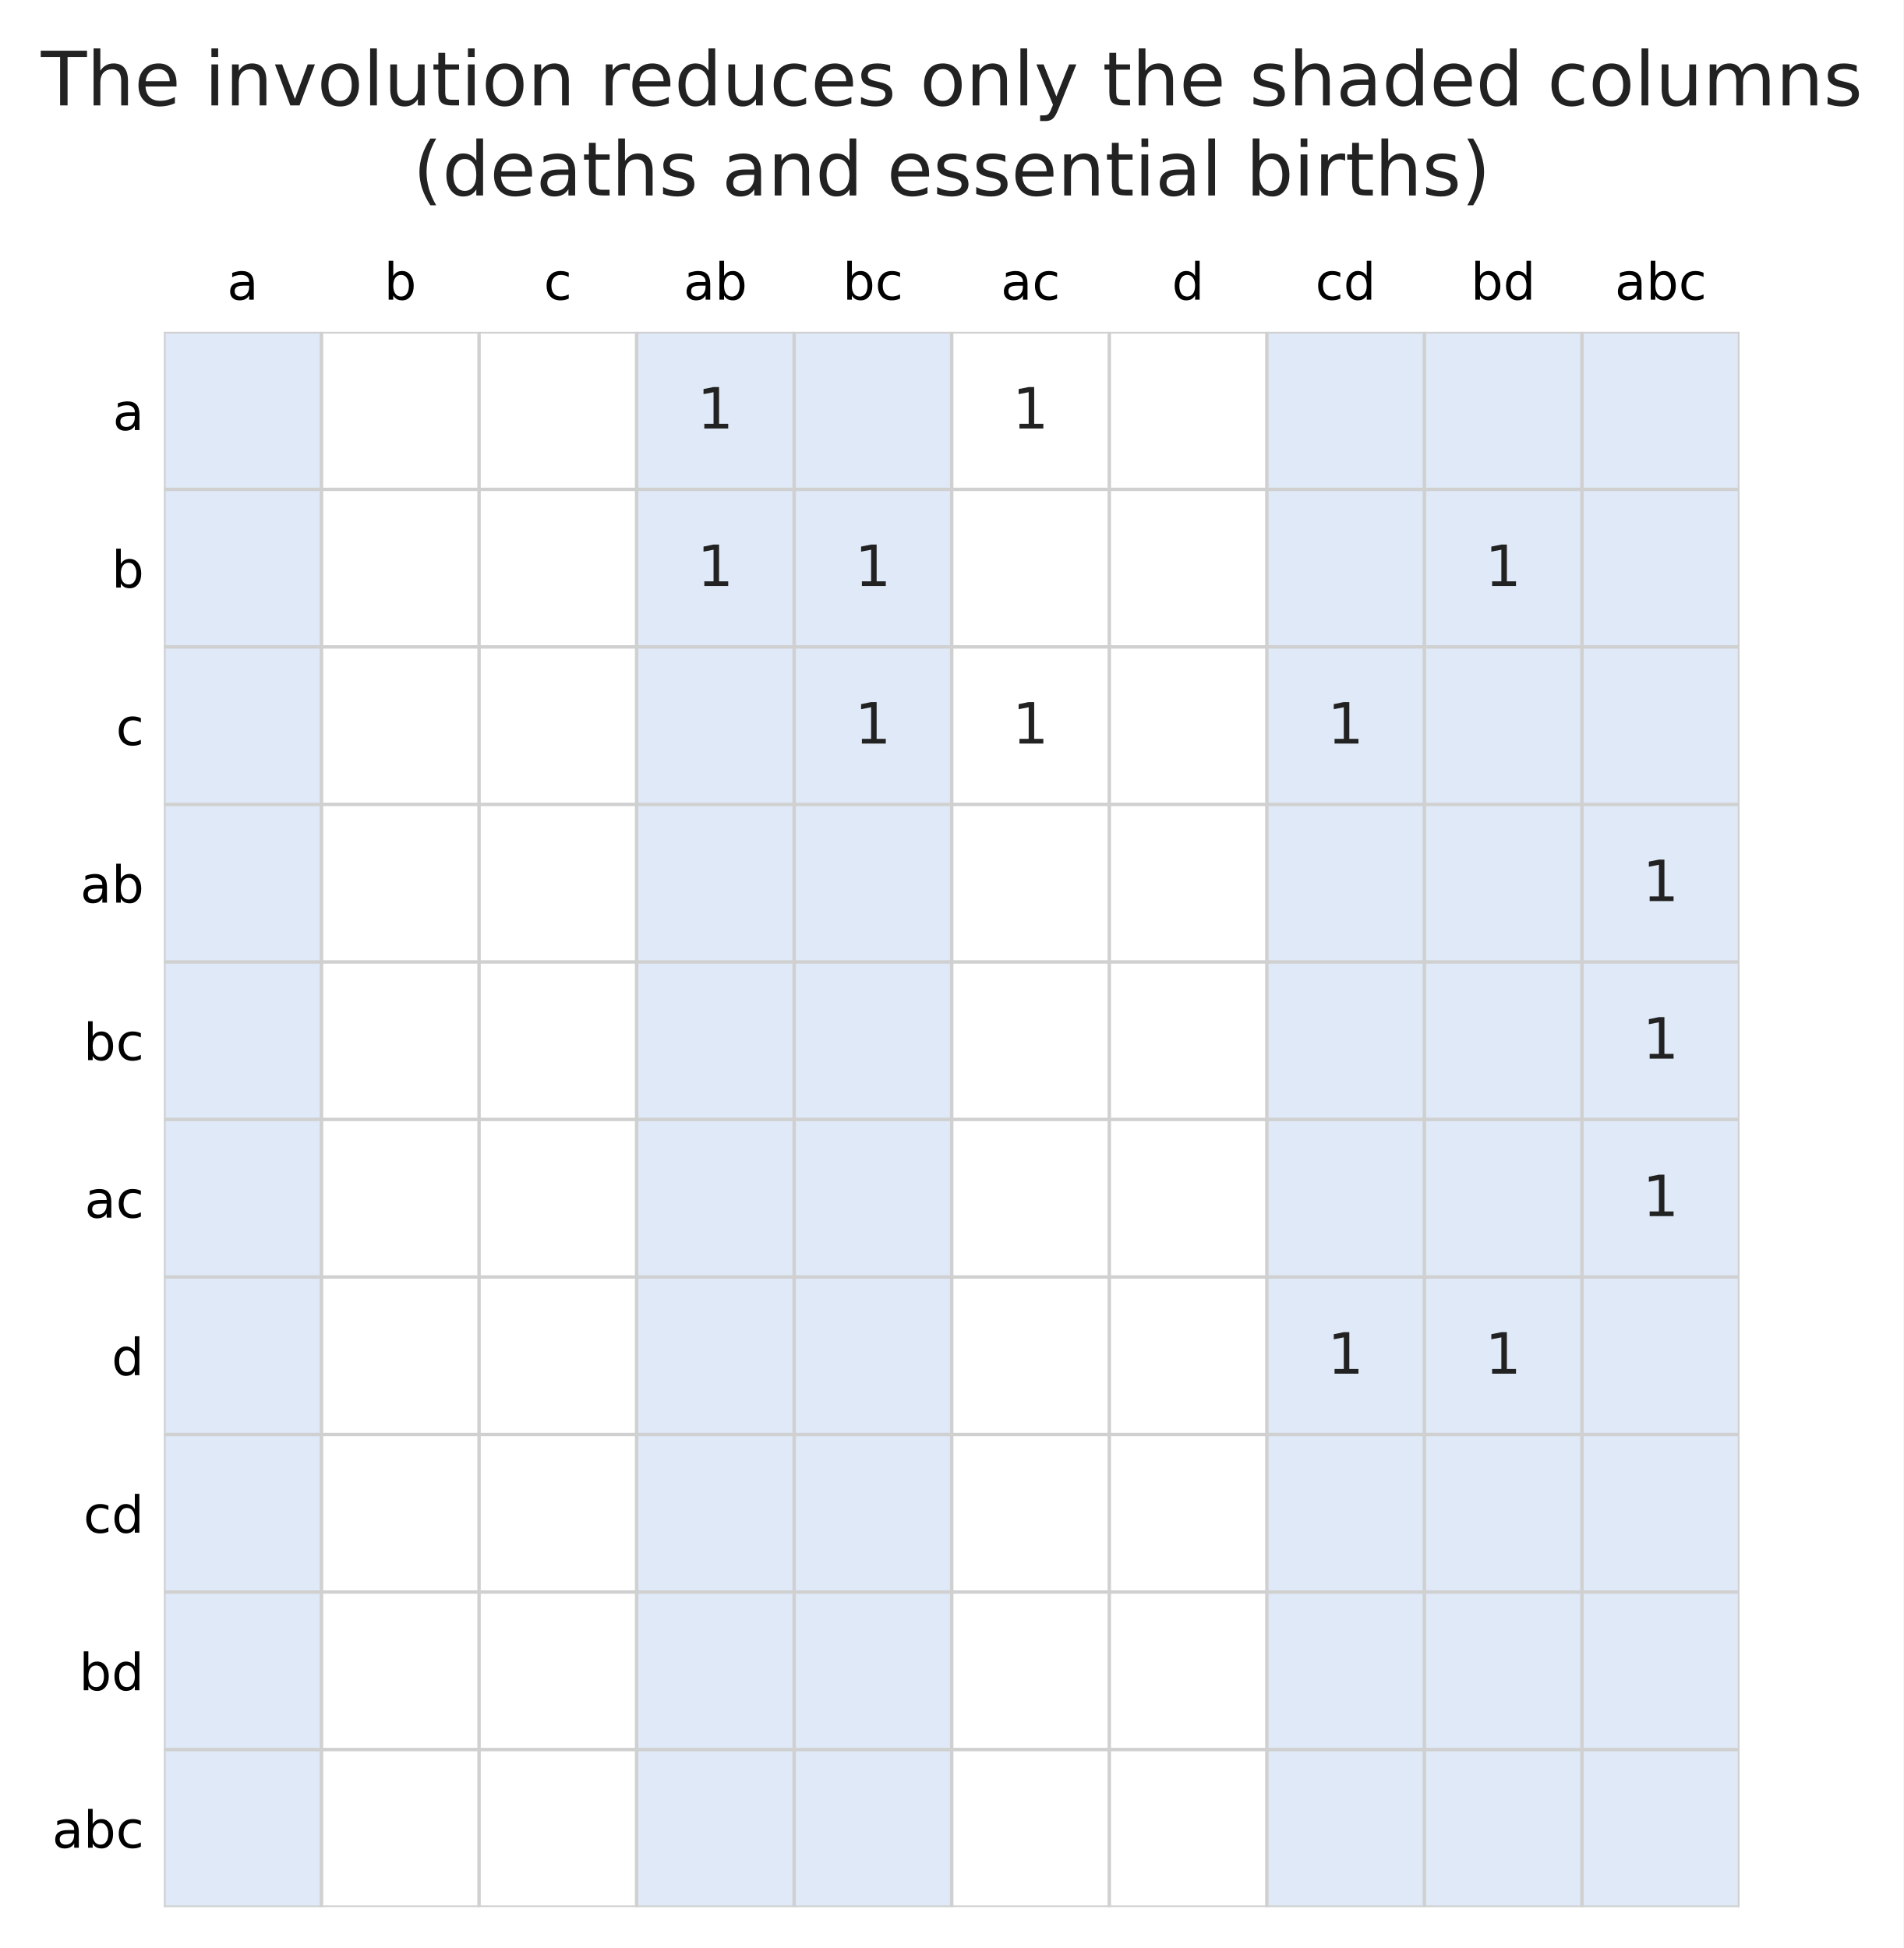
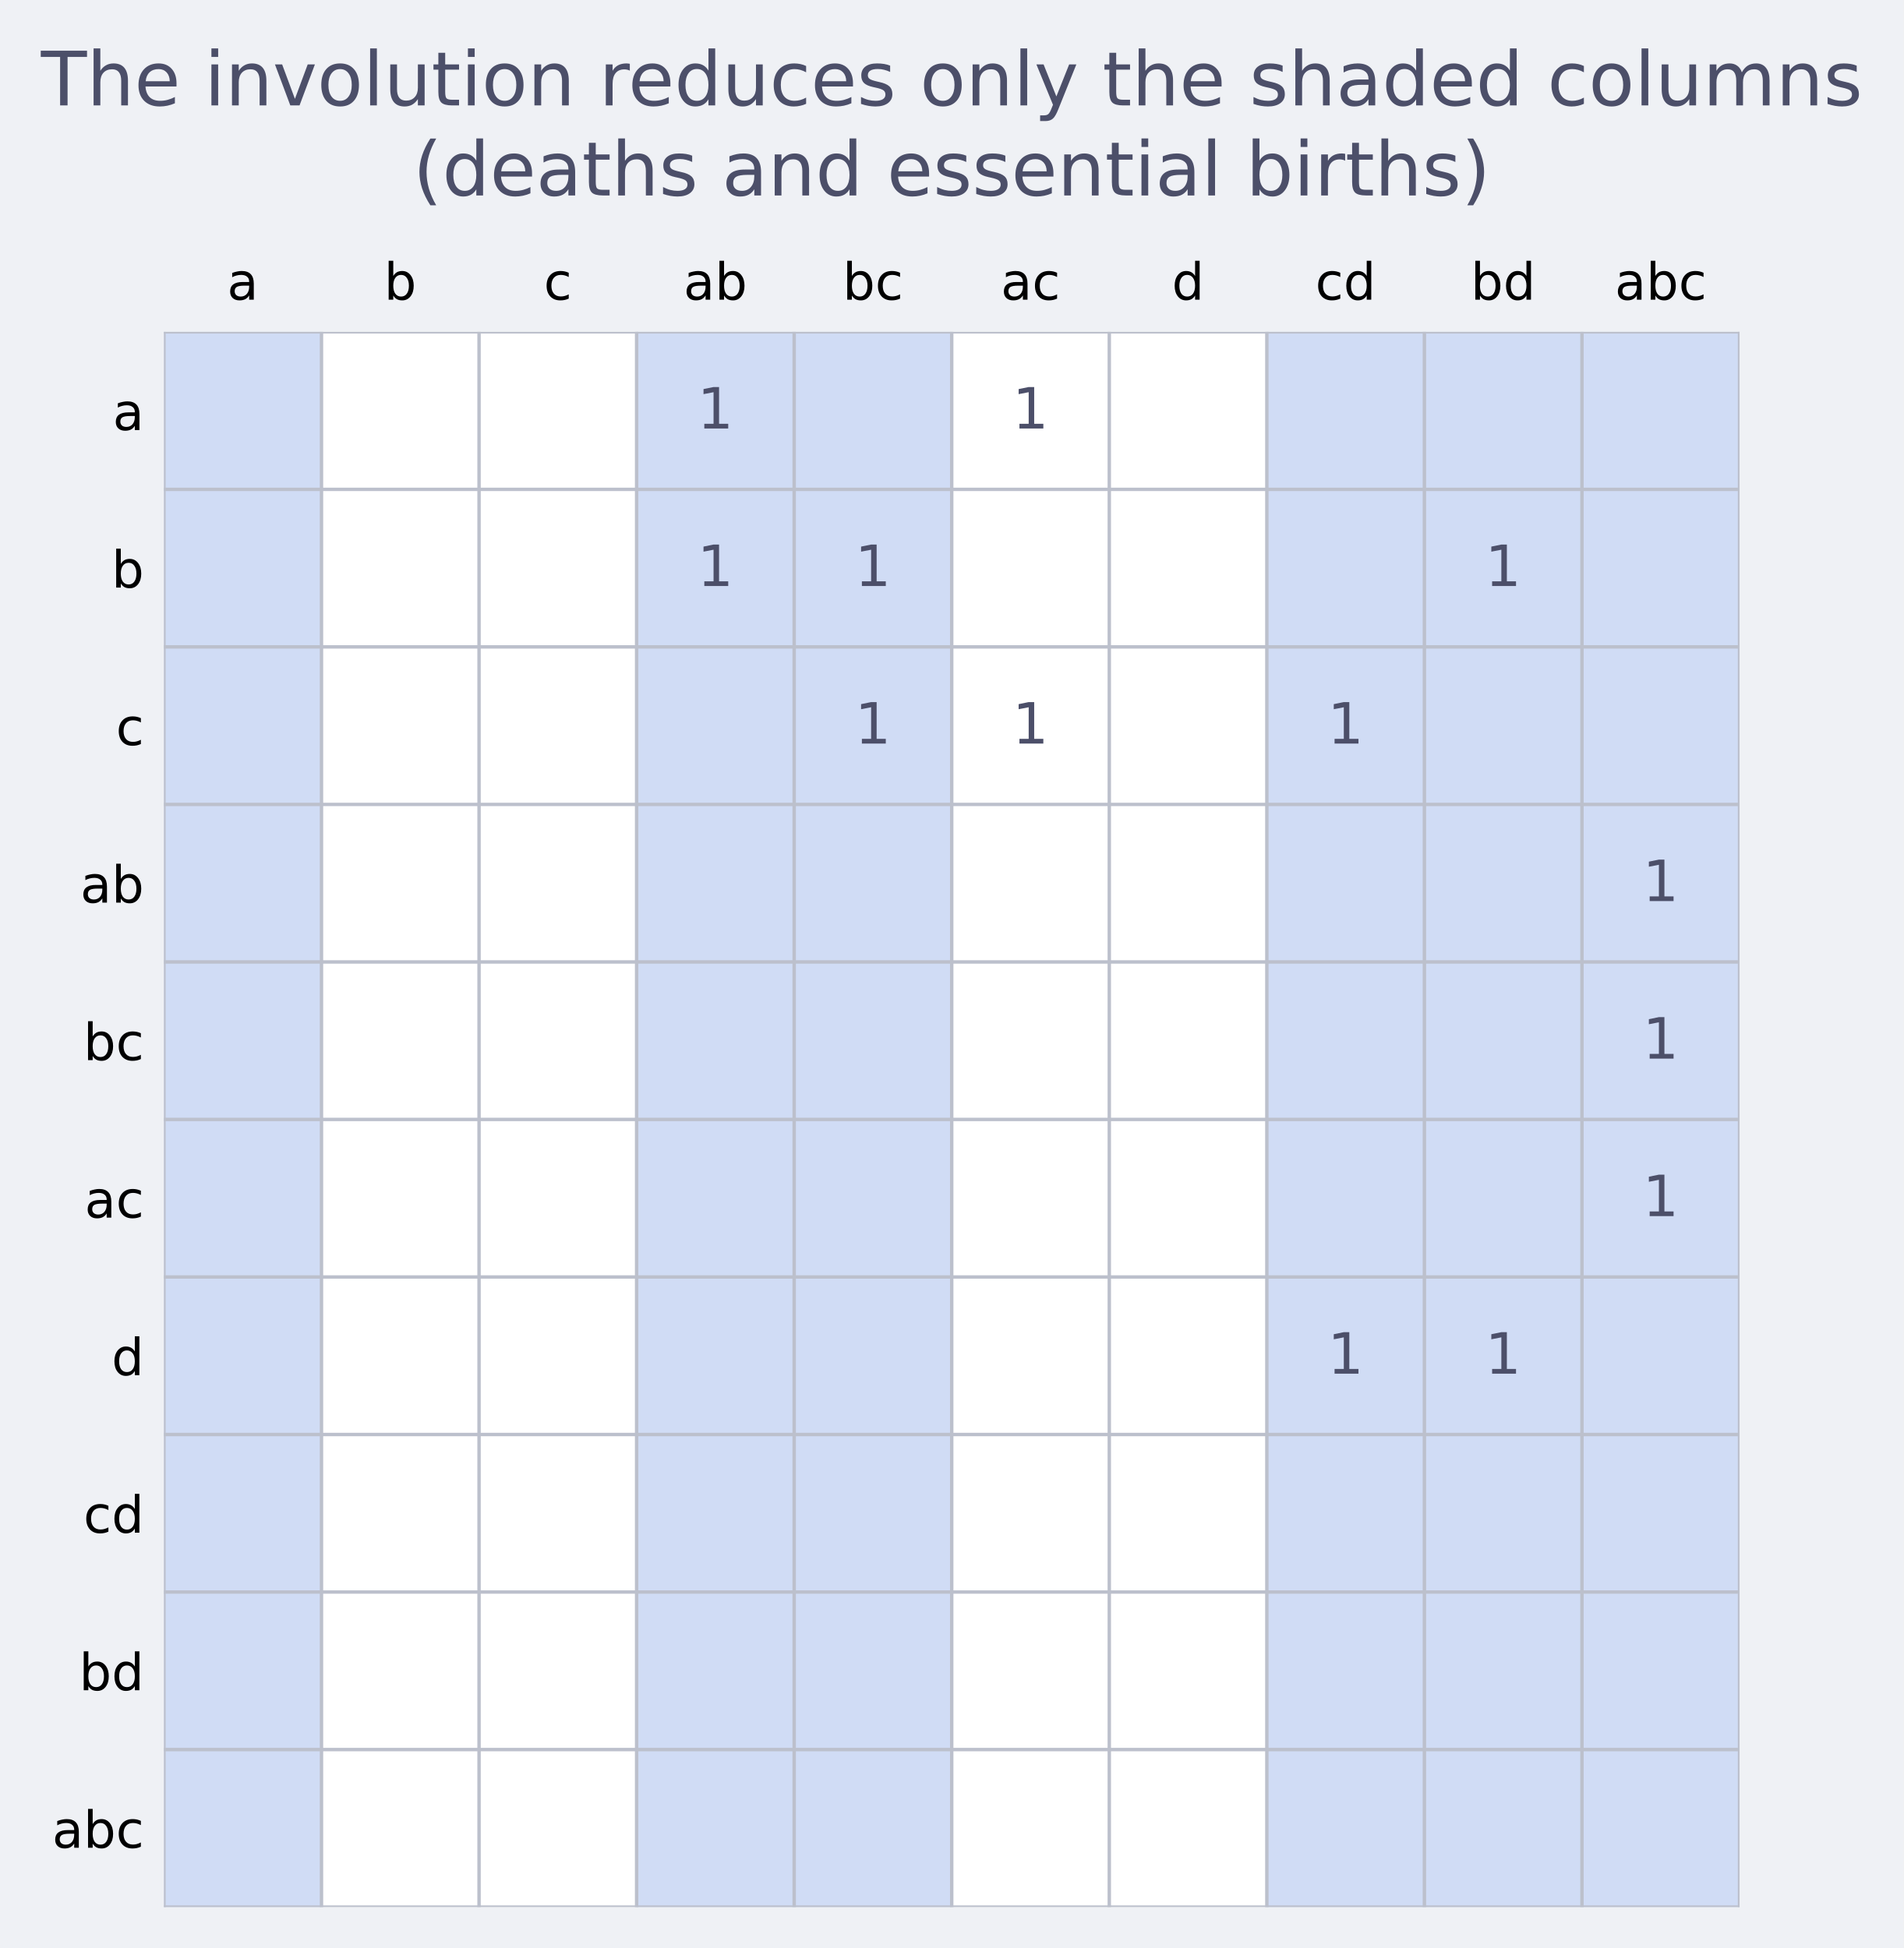
<svg xmlns="http://www.w3.org/2000/svg" width="334.884pt" height="342.795pt" viewBox="0 0 334.884 342.795" version="1.1">
  <defs>
    <style type="text/css">*{stroke-linejoin: round; stroke-linecap: butt}</style>
  </defs>
  <g id="figure_1">
    <g id="patch_1">
-       <path d="M 0 342.795  L 334.884 342.795  L 334.884 -0  L 0 -0  z " style="fill: #ffffff" />
+       <path d="M 0 342.795  L 334.884 342.795  L 334.884 -0  L 0 -0  z " style="fill: #eff1f5" />
    </g>
    <g id="axes_1">
      <g id="patch_2">
        <path d="M 28.842 335.595  L 306.042 335.595  L 306.042 58.395  L 28.842 58.395  z " style="fill: #ffffff" />
      </g>
      <g id="patch_3">
-         <path d="M 28.842 58.395  L 56.562 58.395  L 56.562 335.595  L 28.842 335.595  z " clip-path="url(#p9109b3fdce)" style="fill: #dfe9f7" />
+         <path d="M 28.842 58.395  L 56.562 58.395  L 56.562 335.595  L 28.842 335.595  z " clip-path="url(#p9109b3fdce)" style="fill: #d0dcf5" />
      </g>
      <g id="patch_4">
-         <path d="M 112.002 58.395  L 139.722 58.395  L 139.722 335.595  L 112.002 335.595  z " clip-path="url(#p9109b3fdce)" style="fill: #dfe9f7" />
+         <path d="M 112.002 58.395  L 139.722 58.395  L 139.722 335.595  L 112.002 335.595  z " clip-path="url(#p9109b3fdce)" style="fill: #d0dcf5" />
      </g>
      <g id="patch_5">
-         <path d="M 139.722 58.395  L 167.442 58.395  L 167.442 335.595  L 139.722 335.595  z " clip-path="url(#p9109b3fdce)" style="fill: #dfe9f7" />
+         <path d="M 139.722 58.395  L 167.442 58.395  L 167.442 335.595  L 139.722 335.595  z " clip-path="url(#p9109b3fdce)" style="fill: #d0dcf5" />
      </g>
      <g id="patch_6">
-         <path d="M 222.882 58.395  L 250.602 58.395  L 250.602 335.595  L 222.882 335.595  z " clip-path="url(#p9109b3fdce)" style="fill: #dfe9f7" />
+         <path d="M 222.882 58.395  L 250.602 58.395  L 250.602 335.595  L 222.882 335.595  z " clip-path="url(#p9109b3fdce)" style="fill: #d0dcf5" />
      </g>
      <g id="patch_7">
-         <path d="M 250.602 58.395  L 278.322 58.395  L 278.322 335.595  L 250.602 335.595  z " clip-path="url(#p9109b3fdce)" style="fill: #dfe9f7" />
+         <path d="M 250.602 58.395  L 278.322 58.395  L 278.322 335.595  L 250.602 335.595  z " clip-path="url(#p9109b3fdce)" style="fill: #d0dcf5" />
      </g>
      <g id="patch_8">
-         <path d="M 278.322 58.395  L 306.042 58.395  L 306.042 335.595  L 278.322 335.595  z " clip-path="url(#p9109b3fdce)" style="fill: #dfe9f7" />
+         <path d="M 278.322 58.395  L 306.042 58.395  L 306.042 335.595  L 278.322 335.595  z " clip-path="url(#p9109b3fdce)" style="fill: #d0dcf5" />
      </g>
      <g id="matplotlib.axis_1">
        <g id="xtick_1">
          <g id="line2d_1" />
          <g id="text_1">
            <text style="font-size: 9px; font-family: 'DejaVu Sans'; text-anchor: middle" x="42.702" y="52.733" transform="rotate(-0 42.70181 52.73273)">a</text>
          </g>
        </g>
        <g id="xtick_2">
          <g id="line2d_2" />
          <g id="text_2">
            <text style="font-size: 9px; font-family: 'DejaVu Sans'; text-anchor: middle" x="70.422" y="52.733" transform="rotate(-0 70.42181 52.73273)">b</text>
          </g>
        </g>
        <g id="xtick_3">
          <g id="line2d_3" />
          <g id="text_3">
            <text style="font-size: 9px; font-family: 'DejaVu Sans'; text-anchor: middle" x="98.142" y="52.733" transform="rotate(-0 98.14181 52.73273)">c</text>
          </g>
        </g>
        <g id="xtick_4">
          <g id="line2d_4" />
          <g id="text_4">
            <text style="font-size: 9px; font-family: 'DejaVu Sans'; text-anchor: middle" x="125.862" y="52.733" transform="rotate(-0 125.8618 52.73273)">ab</text>
          </g>
        </g>
        <g id="xtick_5">
          <g id="line2d_5" />
          <g id="text_5">
            <text style="font-size: 9px; font-family: 'DejaVu Sans'; text-anchor: middle" x="153.582" y="52.733" transform="rotate(-0 153.5818 52.73273)">bc</text>
          </g>
        </g>
        <g id="xtick_6">
          <g id="line2d_6" />
          <g id="text_6">
            <text style="font-size: 9px; font-family: 'DejaVu Sans'; text-anchor: middle" x="181.302" y="52.733" transform="rotate(-0 181.3018 52.73273)">ac</text>
          </g>
        </g>
        <g id="xtick_7">
          <g id="line2d_7" />
          <g id="text_7">
            <text style="font-size: 9px; font-family: 'DejaVu Sans'; text-anchor: middle" x="209.022" y="52.733" transform="rotate(-0 209.0218 52.73273)">d</text>
          </g>
        </g>
        <g id="xtick_8">
          <g id="line2d_8" />
          <g id="text_8">
            <text style="font-size: 9px; font-family: 'DejaVu Sans'; text-anchor: middle" x="236.742" y="52.733" transform="rotate(-0 236.7418 52.73273)">cd</text>
          </g>
        </g>
        <g id="xtick_9">
          <g id="line2d_9" />
          <g id="text_9">
            <text style="font-size: 9px; font-family: 'DejaVu Sans'; text-anchor: middle" x="264.462" y="52.733" transform="rotate(-0 264.4618 52.73273)">bd</text>
          </g>
        </g>
        <g id="xtick_10">
          <g id="line2d_10" />
          <g id="text_10">
            <text style="font-size: 9px; font-family: 'DejaVu Sans'; text-anchor: middle" x="292.182" y="52.733" transform="rotate(-0 292.1818 52.73273)">abc</text>
          </g>
        </g>
      </g>
      <g id="matplotlib.axis_2">
        <g id="ytick_1">
          <g id="line2d_11" />
          <g id="text_11">
            <text style="font-size: 9px; font-family: 'DejaVu Sans'; text-anchor: end" x="25.342" y="75.674" transform="rotate(-0 25.34181 75.67378)">a</text>
          </g>
        </g>
        <g id="ytick_2">
          <g id="line2d_12" />
          <g id="text_12">
            <text style="font-size: 9px; font-family: 'DejaVu Sans'; text-anchor: end" x="25.342" y="103.394" transform="rotate(-0 25.34181 103.3941)">b</text>
          </g>
        </g>
        <g id="ytick_3">
          <g id="line2d_13" />
          <g id="text_13">
            <text style="font-size: 9px; font-family: 'DejaVu Sans'; text-anchor: end" x="25.342" y="131.114" transform="rotate(-0 25.34181 131.1138)">c</text>
          </g>
        </g>
        <g id="ytick_4">
          <g id="line2d_14" />
          <g id="text_14">
            <text style="font-size: 9px; font-family: 'DejaVu Sans'; text-anchor: end" x="25.342" y="158.834" transform="rotate(-0 25.34181 158.8341)">ab</text>
          </g>
        </g>
        <g id="ytick_5">
          <g id="line2d_15" />
          <g id="text_15">
            <text style="font-size: 9px; font-family: 'DejaVu Sans'; text-anchor: end" x="25.342" y="186.554" transform="rotate(-0 25.34181 186.5541)">bc</text>
          </g>
        </g>
        <g id="ytick_6">
          <g id="line2d_16" />
          <g id="text_16">
            <text style="font-size: 9px; font-family: 'DejaVu Sans'; text-anchor: end" x="25.342" y="214.274" transform="rotate(-0 25.34181 214.2738)">ac</text>
          </g>
        </g>
        <g id="ytick_7">
          <g id="line2d_17" />
          <g id="text_17">
            <text style="font-size: 9px; font-family: 'DejaVu Sans'; text-anchor: end" x="25.342" y="241.994" transform="rotate(-0 25.34181 241.9941)">d</text>
          </g>
        </g>
        <g id="ytick_8">
          <g id="line2d_18" />
          <g id="text_18">
            <text style="font-size: 9px; font-family: 'DejaVu Sans'; text-anchor: end" x="25.342" y="269.714" transform="rotate(-0 25.34181 269.7141)">cd</text>
          </g>
        </g>
        <g id="ytick_9">
          <g id="line2d_19" />
          <g id="text_19">
            <text style="font-size: 9px; font-family: 'DejaVu Sans'; text-anchor: end" x="25.342" y="297.434" transform="rotate(-0 25.34181 297.4341)">bd</text>
          </g>
        </g>
        <g id="ytick_10">
          <g id="line2d_20" />
          <g id="text_20">
            <text style="font-size: 9px; font-family: 'DejaVu Sans'; text-anchor: end" x="25.342" y="325.154" transform="rotate(-0 25.34181 325.1541)">abc</text>
          </g>
        </g>
      </g>
      <g id="line2d_21">
-         <path d="M 28.842 58.395  L 28.842 335.595  " clip-path="url(#p9109b3fdce)" style="fill: none; stroke: #d0d0d0; stroke-width: 0.6; stroke-linecap: square" />
+         <path d="M 28.842 58.395  L 28.842 335.595  " clip-path="url(#p9109b3fdce)" style="fill: none; stroke: #bcc0cc; stroke-width: 0.6; stroke-linecap: square" />
      </g>
      <g id="line2d_22">
-         <path d="M 56.562 58.395  L 56.562 335.595  " clip-path="url(#p9109b3fdce)" style="fill: none; stroke: #d0d0d0; stroke-width: 0.6; stroke-linecap: square" />
+         <path d="M 56.562 58.395  L 56.562 335.595  " clip-path="url(#p9109b3fdce)" style="fill: none; stroke: #bcc0cc; stroke-width: 0.6; stroke-linecap: square" />
      </g>
      <g id="line2d_23">
-         <path d="M 84.282 58.395  L 84.282 335.595  " clip-path="url(#p9109b3fdce)" style="fill: none; stroke: #d0d0d0; stroke-width: 0.6; stroke-linecap: square" />
+         <path d="M 84.282 58.395  L 84.282 335.595  " clip-path="url(#p9109b3fdce)" style="fill: none; stroke: #bcc0cc; stroke-width: 0.6; stroke-linecap: square" />
      </g>
      <g id="line2d_24">
-         <path d="M 112.002 58.395  L 112.002 335.595  " clip-path="url(#p9109b3fdce)" style="fill: none; stroke: #d0d0d0; stroke-width: 0.6; stroke-linecap: square" />
+         <path d="M 112.002 58.395  L 112.002 335.595  " clip-path="url(#p9109b3fdce)" style="fill: none; stroke: #bcc0cc; stroke-width: 0.6; stroke-linecap: square" />
      </g>
      <g id="line2d_25">
-         <path d="M 139.722 58.395  L 139.722 335.595  " clip-path="url(#p9109b3fdce)" style="fill: none; stroke: #d0d0d0; stroke-width: 0.6; stroke-linecap: square" />
+         <path d="M 139.722 58.395  L 139.722 335.595  " clip-path="url(#p9109b3fdce)" style="fill: none; stroke: #bcc0cc; stroke-width: 0.6; stroke-linecap: square" />
      </g>
      <g id="line2d_26">
-         <path d="M 167.442 58.395  L 167.442 335.595  " clip-path="url(#p9109b3fdce)" style="fill: none; stroke: #d0d0d0; stroke-width: 0.6; stroke-linecap: square" />
+         <path d="M 167.442 58.395  L 167.442 335.595  " clip-path="url(#p9109b3fdce)" style="fill: none; stroke: #bcc0cc; stroke-width: 0.6; stroke-linecap: square" />
      </g>
      <g id="line2d_27">
-         <path d="M 195.162 58.395  L 195.162 335.595  " clip-path="url(#p9109b3fdce)" style="fill: none; stroke: #d0d0d0; stroke-width: 0.6; stroke-linecap: square" />
+         <path d="M 195.162 58.395  L 195.162 335.595  " clip-path="url(#p9109b3fdce)" style="fill: none; stroke: #bcc0cc; stroke-width: 0.6; stroke-linecap: square" />
      </g>
      <g id="line2d_28">
-         <path d="M 222.882 58.395  L 222.882 335.595  " clip-path="url(#p9109b3fdce)" style="fill: none; stroke: #d0d0d0; stroke-width: 0.6; stroke-linecap: square" />
+         <path d="M 222.882 58.395  L 222.882 335.595  " clip-path="url(#p9109b3fdce)" style="fill: none; stroke: #bcc0cc; stroke-width: 0.6; stroke-linecap: square" />
      </g>
      <g id="line2d_29">
-         <path d="M 250.602 58.395  L 250.602 335.595  " clip-path="url(#p9109b3fdce)" style="fill: none; stroke: #d0d0d0; stroke-width: 0.6; stroke-linecap: square" />
+         <path d="M 250.602 58.395  L 250.602 335.595  " clip-path="url(#p9109b3fdce)" style="fill: none; stroke: #bcc0cc; stroke-width: 0.6; stroke-linecap: square" />
      </g>
      <g id="line2d_30">
-         <path d="M 278.322 58.395  L 278.322 335.595  " clip-path="url(#p9109b3fdce)" style="fill: none; stroke: #d0d0d0; stroke-width: 0.6; stroke-linecap: square" />
+         <path d="M 278.322 58.395  L 278.322 335.595  " clip-path="url(#p9109b3fdce)" style="fill: none; stroke: #bcc0cc; stroke-width: 0.6; stroke-linecap: square" />
      </g>
      <g id="line2d_31">
-         <path d="M 306.042 58.395  L 306.042 335.595  " clip-path="url(#p9109b3fdce)" style="fill: none; stroke: #d0d0d0; stroke-width: 0.6; stroke-linecap: square" />
+         <path d="M 306.042 58.395  L 306.042 335.595  " clip-path="url(#p9109b3fdce)" style="fill: none; stroke: #bcc0cc; stroke-width: 0.6; stroke-linecap: square" />
      </g>
      <g id="line2d_32">
-         <path d="M 28.842 58.395  L 306.042 58.395  " clip-path="url(#p9109b3fdce)" style="fill: none; stroke: #d0d0d0; stroke-width: 0.6; stroke-linecap: square" />
+         <path d="M 28.842 58.395  L 306.042 58.395  " clip-path="url(#p9109b3fdce)" style="fill: none; stroke: #bcc0cc; stroke-width: 0.6; stroke-linecap: square" />
      </g>
      <g id="line2d_33">
-         <path d="M 28.842 86.115  L 306.042 86.115  " clip-path="url(#p9109b3fdce)" style="fill: none; stroke: #d0d0d0; stroke-width: 0.6; stroke-linecap: square" />
+         <path d="M 28.842 86.115  L 306.042 86.115  " clip-path="url(#p9109b3fdce)" style="fill: none; stroke: #bcc0cc; stroke-width: 0.6; stroke-linecap: square" />
      </g>
      <g id="line2d_34">
-         <path d="M 28.842 113.835  L 306.042 113.835  " clip-path="url(#p9109b3fdce)" style="fill: none; stroke: #d0d0d0; stroke-width: 0.6; stroke-linecap: square" />
+         <path d="M 28.842 113.835  L 306.042 113.835  " clip-path="url(#p9109b3fdce)" style="fill: none; stroke: #bcc0cc; stroke-width: 0.6; stroke-linecap: square" />
      </g>
      <g id="line2d_35">
-         <path d="M 28.842 141.555  L 306.042 141.555  " clip-path="url(#p9109b3fdce)" style="fill: none; stroke: #d0d0d0; stroke-width: 0.6; stroke-linecap: square" />
+         <path d="M 28.842 141.555  L 306.042 141.555  " clip-path="url(#p9109b3fdce)" style="fill: none; stroke: #bcc0cc; stroke-width: 0.6; stroke-linecap: square" />
      </g>
      <g id="line2d_36">
-         <path d="M 28.842 169.275  L 306.042 169.275  " clip-path="url(#p9109b3fdce)" style="fill: none; stroke: #d0d0d0; stroke-width: 0.6; stroke-linecap: square" />
+         <path d="M 28.842 169.275  L 306.042 169.275  " clip-path="url(#p9109b3fdce)" style="fill: none; stroke: #bcc0cc; stroke-width: 0.6; stroke-linecap: square" />
      </g>
      <g id="line2d_37">
-         <path d="M 28.842 196.995  L 306.042 196.995  " clip-path="url(#p9109b3fdce)" style="fill: none; stroke: #d0d0d0; stroke-width: 0.6; stroke-linecap: square" />
+         <path d="M 28.842 196.995  L 306.042 196.995  " clip-path="url(#p9109b3fdce)" style="fill: none; stroke: #bcc0cc; stroke-width: 0.6; stroke-linecap: square" />
      </g>
      <g id="line2d_38">
-         <path d="M 28.842 224.715  L 306.042 224.715  " clip-path="url(#p9109b3fdce)" style="fill: none; stroke: #d0d0d0; stroke-width: 0.6; stroke-linecap: square" />
+         <path d="M 28.842 224.715  L 306.042 224.715  " clip-path="url(#p9109b3fdce)" style="fill: none; stroke: #bcc0cc; stroke-width: 0.6; stroke-linecap: square" />
      </g>
      <g id="line2d_39">
-         <path d="M 28.842 252.435  L 306.042 252.435  " clip-path="url(#p9109b3fdce)" style="fill: none; stroke: #d0d0d0; stroke-width: 0.6; stroke-linecap: square" />
+         <path d="M 28.842 252.435  L 306.042 252.435  " clip-path="url(#p9109b3fdce)" style="fill: none; stroke: #bcc0cc; stroke-width: 0.6; stroke-linecap: square" />
      </g>
      <g id="line2d_40">
-         <path d="M 28.842 280.155  L 306.042 280.155  " clip-path="url(#p9109b3fdce)" style="fill: none; stroke: #d0d0d0; stroke-width: 0.6; stroke-linecap: square" />
+         <path d="M 28.842 280.155  L 306.042 280.155  " clip-path="url(#p9109b3fdce)" style="fill: none; stroke: #bcc0cc; stroke-width: 0.6; stroke-linecap: square" />
      </g>
      <g id="line2d_41">
-         <path d="M 28.842 307.875  L 306.042 307.875  " clip-path="url(#p9109b3fdce)" style="fill: none; stroke: #d0d0d0; stroke-width: 0.6; stroke-linecap: square" />
+         <path d="M 28.842 307.875  L 306.042 307.875  " clip-path="url(#p9109b3fdce)" style="fill: none; stroke: #bcc0cc; stroke-width: 0.6; stroke-linecap: square" />
      </g>
      <g id="line2d_42">
-         <path d="M 28.842 335.595  L 306.042 335.595  " clip-path="url(#p9109b3fdce)" style="fill: none; stroke: #d0d0d0; stroke-width: 0.6; stroke-linecap: square" />
+         <path d="M 28.842 335.595  L 306.042 335.595  " clip-path="url(#p9109b3fdce)" style="fill: none; stroke: #bcc0cc; stroke-width: 0.6; stroke-linecap: square" />
      </g>
      <g id="text_21">
-         <text style="font-size: 10px; font-family: 'DejaVu Sans'; text-anchor: middle; fill: #222222" x="125.862" y="75.407" transform="rotate(-0 125.8618 75.40689)">1</text>
+         <text style="font-size: 10px; font-family: 'DejaVu Sans'; text-anchor: middle; fill: #4c4f69" x="125.862" y="75.407" transform="rotate(-0 125.8618 75.40689)">1</text>
      </g>
      <g id="text_22">
-         <text style="font-size: 10px; font-family: 'DejaVu Sans'; text-anchor: middle; fill: #222222" x="125.862" y="103.127" transform="rotate(-0 125.8618 103.1269)">1</text>
+         <text style="font-size: 10px; font-family: 'DejaVu Sans'; text-anchor: middle; fill: #4c4f69" x="125.862" y="103.127" transform="rotate(-0 125.8618 103.1269)">1</text>
      </g>
      <g id="text_23">
-         <text style="font-size: 10px; font-family: 'DejaVu Sans'; text-anchor: middle; fill: #222222" x="153.582" y="103.127" transform="rotate(-0 153.5818 103.1269)">1</text>
+         <text style="font-size: 10px; font-family: 'DejaVu Sans'; text-anchor: middle; fill: #4c4f69" x="153.582" y="103.127" transform="rotate(-0 153.5818 103.1269)">1</text>
      </g>
      <g id="text_24">
-         <text style="font-size: 10px; font-family: 'DejaVu Sans'; text-anchor: middle; fill: #222222" x="153.582" y="130.847" transform="rotate(-0 153.5818 130.8469)">1</text>
+         <text style="font-size: 10px; font-family: 'DejaVu Sans'; text-anchor: middle; fill: #4c4f69" x="153.582" y="130.847" transform="rotate(-0 153.5818 130.8469)">1</text>
      </g>
      <g id="text_25">
-         <text style="font-size: 10px; font-family: 'DejaVu Sans'; text-anchor: middle; fill: #222222" x="181.302" y="75.407" transform="rotate(-0 181.3018 75.40689)">1</text>
+         <text style="font-size: 10px; font-family: 'DejaVu Sans'; text-anchor: middle; fill: #4c4f69" x="181.302" y="75.407" transform="rotate(-0 181.3018 75.40689)">1</text>
      </g>
      <g id="text_26">
-         <text style="font-size: 10px; font-family: 'DejaVu Sans'; text-anchor: middle; fill: #222222" x="181.302" y="130.847" transform="rotate(-0 181.3018 130.8469)">1</text>
+         <text style="font-size: 10px; font-family: 'DejaVu Sans'; text-anchor: middle; fill: #4c4f69" x="181.302" y="130.847" transform="rotate(-0 181.3018 130.8469)">1</text>
      </g>
      <g id="text_27">
-         <text style="font-size: 10px; font-family: 'DejaVu Sans'; text-anchor: middle; fill: #222222" x="236.742" y="130.847" transform="rotate(-0 236.7418 130.8469)">1</text>
+         <text style="font-size: 10px; font-family: 'DejaVu Sans'; text-anchor: middle; fill: #4c4f69" x="236.742" y="130.847" transform="rotate(-0 236.7418 130.8469)">1</text>
      </g>
      <g id="text_28">
-         <text style="font-size: 10px; font-family: 'DejaVu Sans'; text-anchor: middle; fill: #222222" x="236.742" y="241.727" transform="rotate(-0 236.7418 241.7269)">1</text>
+         <text style="font-size: 10px; font-family: 'DejaVu Sans'; text-anchor: middle; fill: #4c4f69" x="236.742" y="241.727" transform="rotate(-0 236.7418 241.7269)">1</text>
      </g>
      <g id="text_29">
-         <text style="font-size: 10px; font-family: 'DejaVu Sans'; text-anchor: middle; fill: #222222" x="264.462" y="103.127" transform="rotate(-0 264.4618 103.1269)">1</text>
+         <text style="font-size: 10px; font-family: 'DejaVu Sans'; text-anchor: middle; fill: #4c4f69" x="264.462" y="103.127" transform="rotate(-0 264.4618 103.1269)">1</text>
      </g>
      <g id="text_30">
-         <text style="font-size: 10px; font-family: 'DejaVu Sans'; text-anchor: middle; fill: #222222" x="264.462" y="241.727" transform="rotate(-0 264.4618 241.7269)">1</text>
+         <text style="font-size: 10px; font-family: 'DejaVu Sans'; text-anchor: middle; fill: #4c4f69" x="264.462" y="241.727" transform="rotate(-0 264.4618 241.7269)">1</text>
      </g>
      <g id="text_31">
-         <text style="font-size: 10px; font-family: 'DejaVu Sans'; text-anchor: middle; fill: #222222" x="292.182" y="158.567" transform="rotate(-0 292.1818 158.5669)">1</text>
+         <text style="font-size: 10px; font-family: 'DejaVu Sans'; text-anchor: middle; fill: #4c4f69" x="292.182" y="158.567" transform="rotate(-0 292.1818 158.5669)">1</text>
      </g>
      <g id="text_32">
-         <text style="font-size: 10px; font-family: 'DejaVu Sans'; text-anchor: middle; fill: #222222" x="292.182" y="186.287" transform="rotate(-0 292.1818 186.2869)">1</text>
+         <text style="font-size: 10px; font-family: 'DejaVu Sans'; text-anchor: middle; fill: #4c4f69" x="292.182" y="186.287" transform="rotate(-0 292.1818 186.2869)">1</text>
      </g>
      <g id="text_33">
-         <text style="font-size: 10px; font-family: 'DejaVu Sans'; text-anchor: middle; fill: #222222" x="292.182" y="214.007" transform="rotate(-0 292.1818 214.0069)">1</text>
+         <text style="font-size: 10px; font-family: 'DejaVu Sans'; text-anchor: middle; fill: #4c4f69" x="292.182" y="214.007" transform="rotate(-0 292.1818 214.0069)">1</text>
      </g>
      <g id="text_34">
-         <text style="font-size: 13.2px; font-family: 'DejaVu Sans'; fill: #222222" transform="translate(7.2 18.55123)">The involution reduces only the shaded columns</text>
-         <text style="font-size: 13.2px; font-family: 'DejaVu Sans'; fill: #222222" transform="translate(72.65241 34.39484)">(deaths and essential births)</text>
+         <text style="font-size: 13.2px; font-family: 'DejaVu Sans'; fill: #4c4f69" transform="translate(7.2 18.55123)">The involution reduces only the shaded columns</text>
+         <text style="font-size: 13.2px; font-family: 'DejaVu Sans'; fill: #4c4f69" transform="translate(72.65241 34.39484)">(deaths and essential births)</text>
      </g>
    </g>
  </g>
  <defs>
    <clipPath id="p9109b3fdce">
      <rect x="28.842" y="58.395" width="277.2" height="277.2" />
    </clipPath>
  </defs>
</svg>
